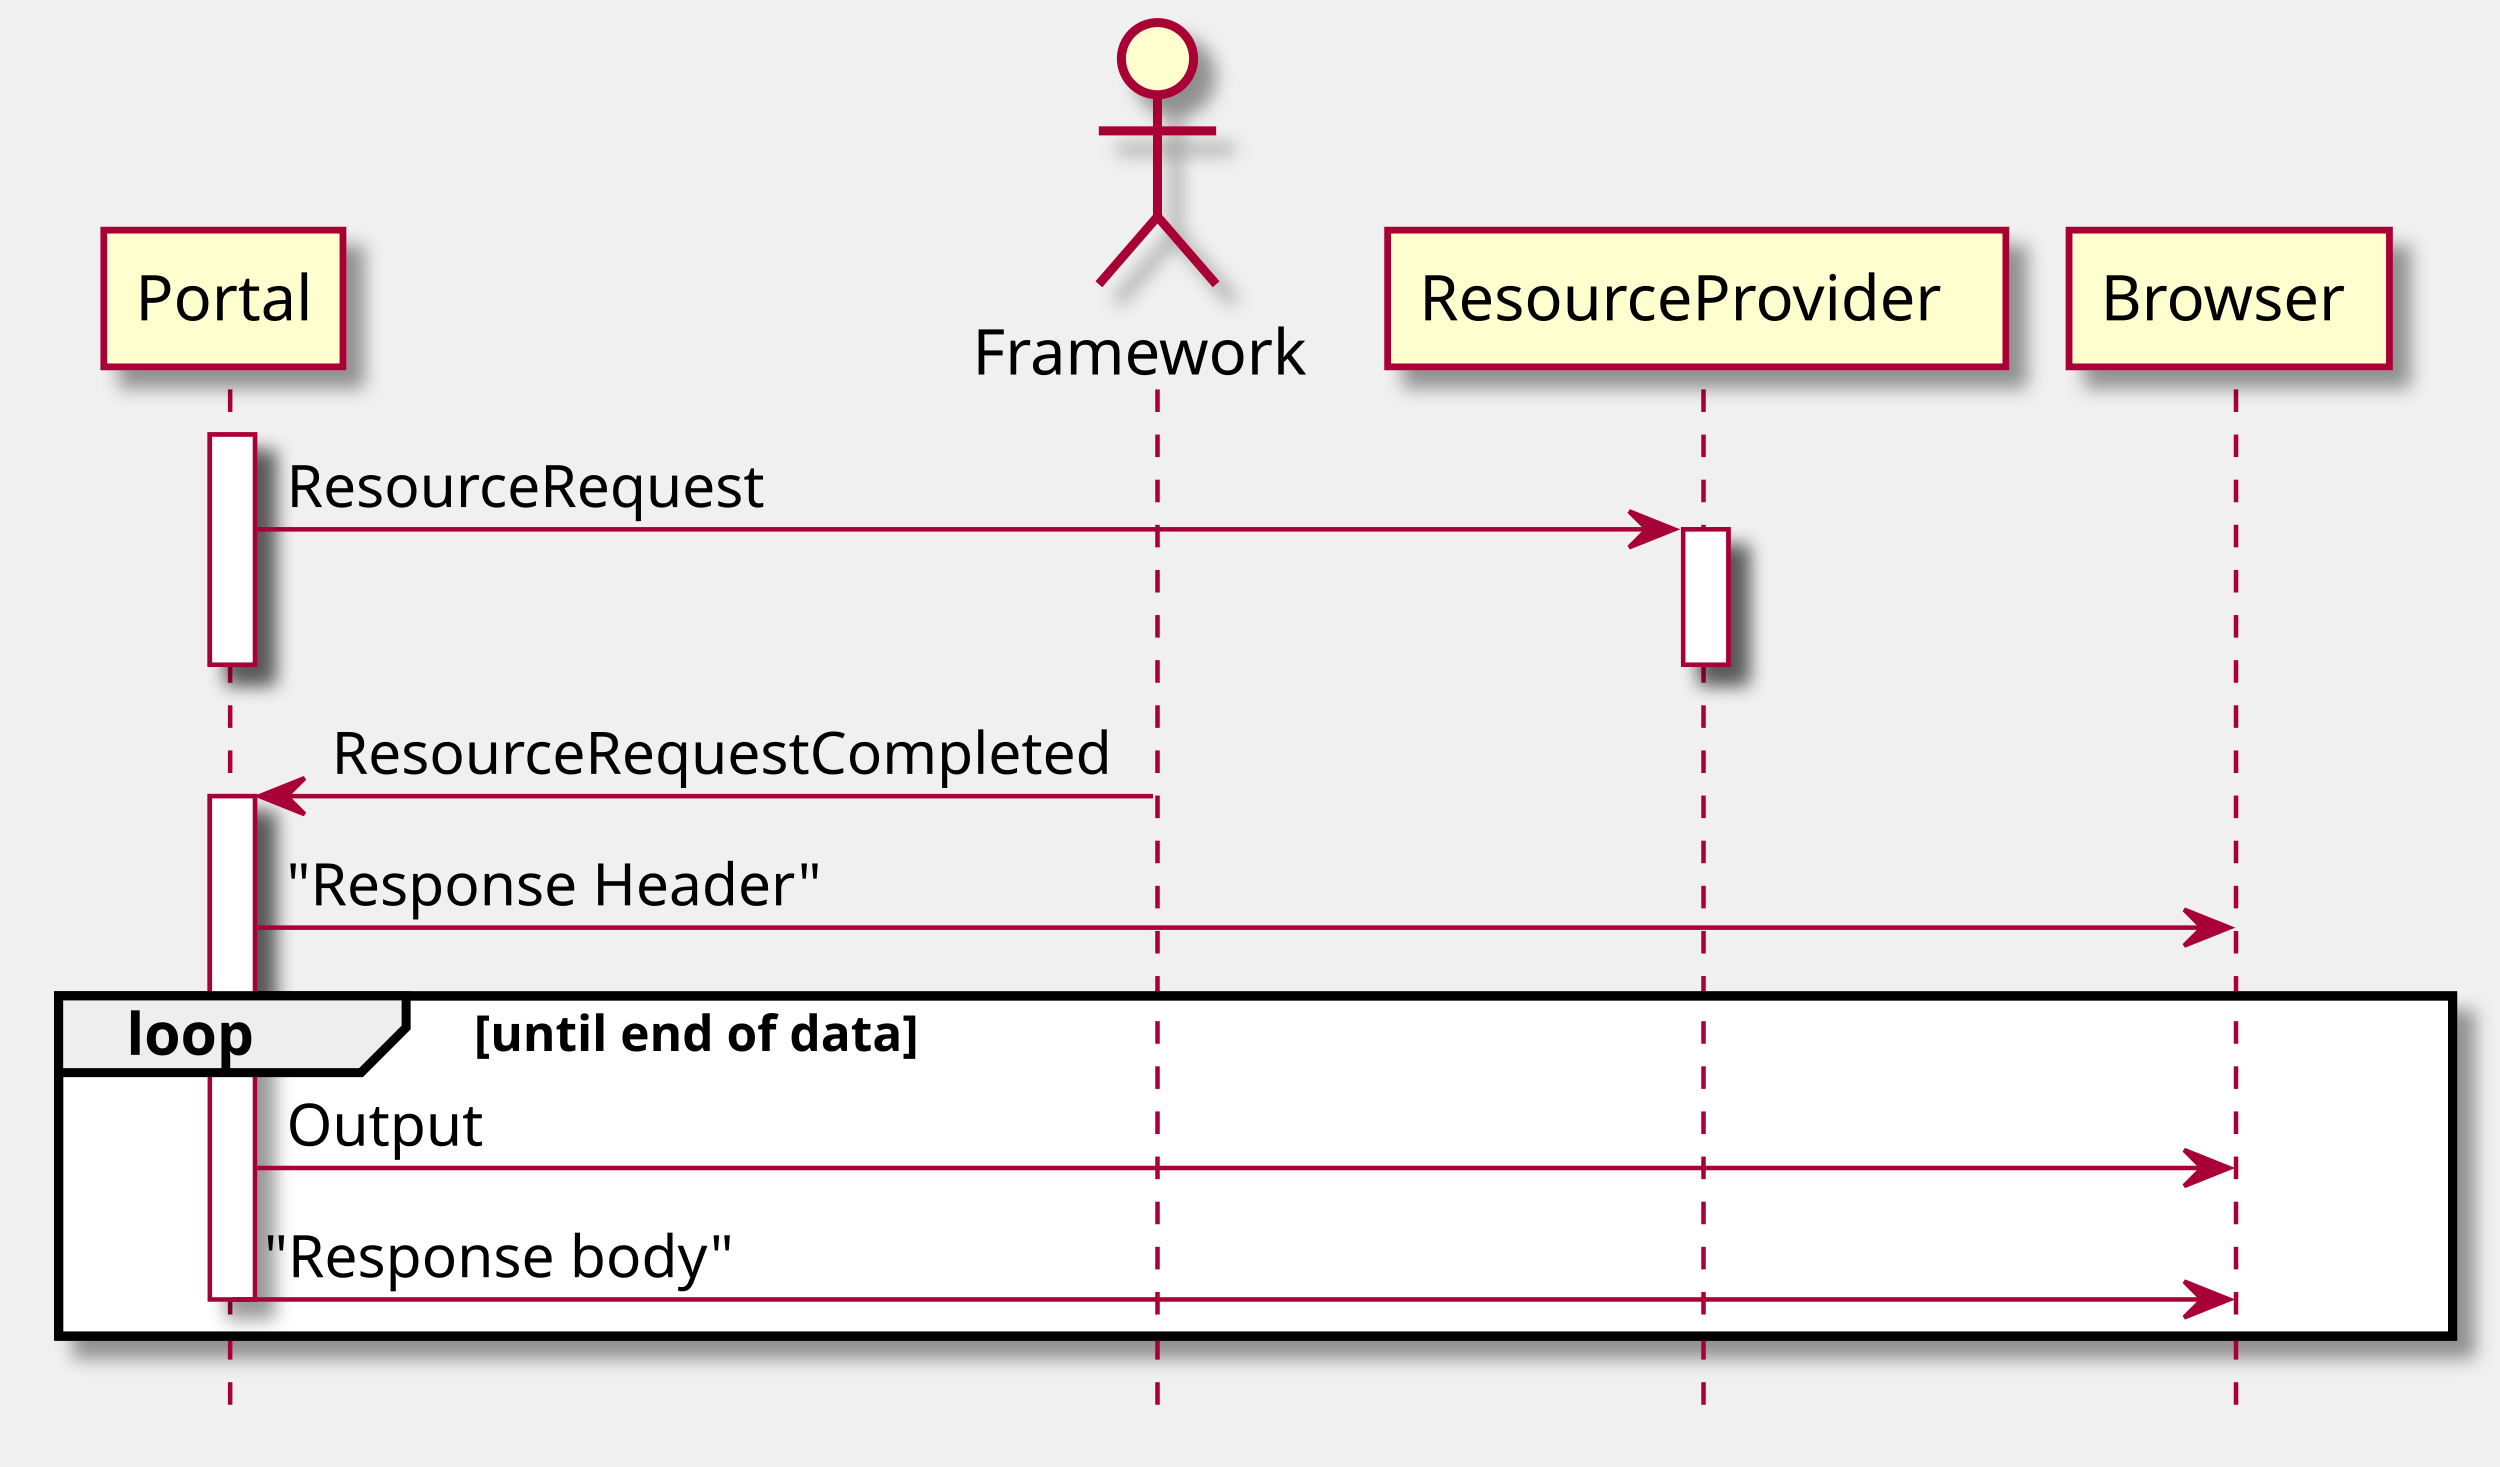
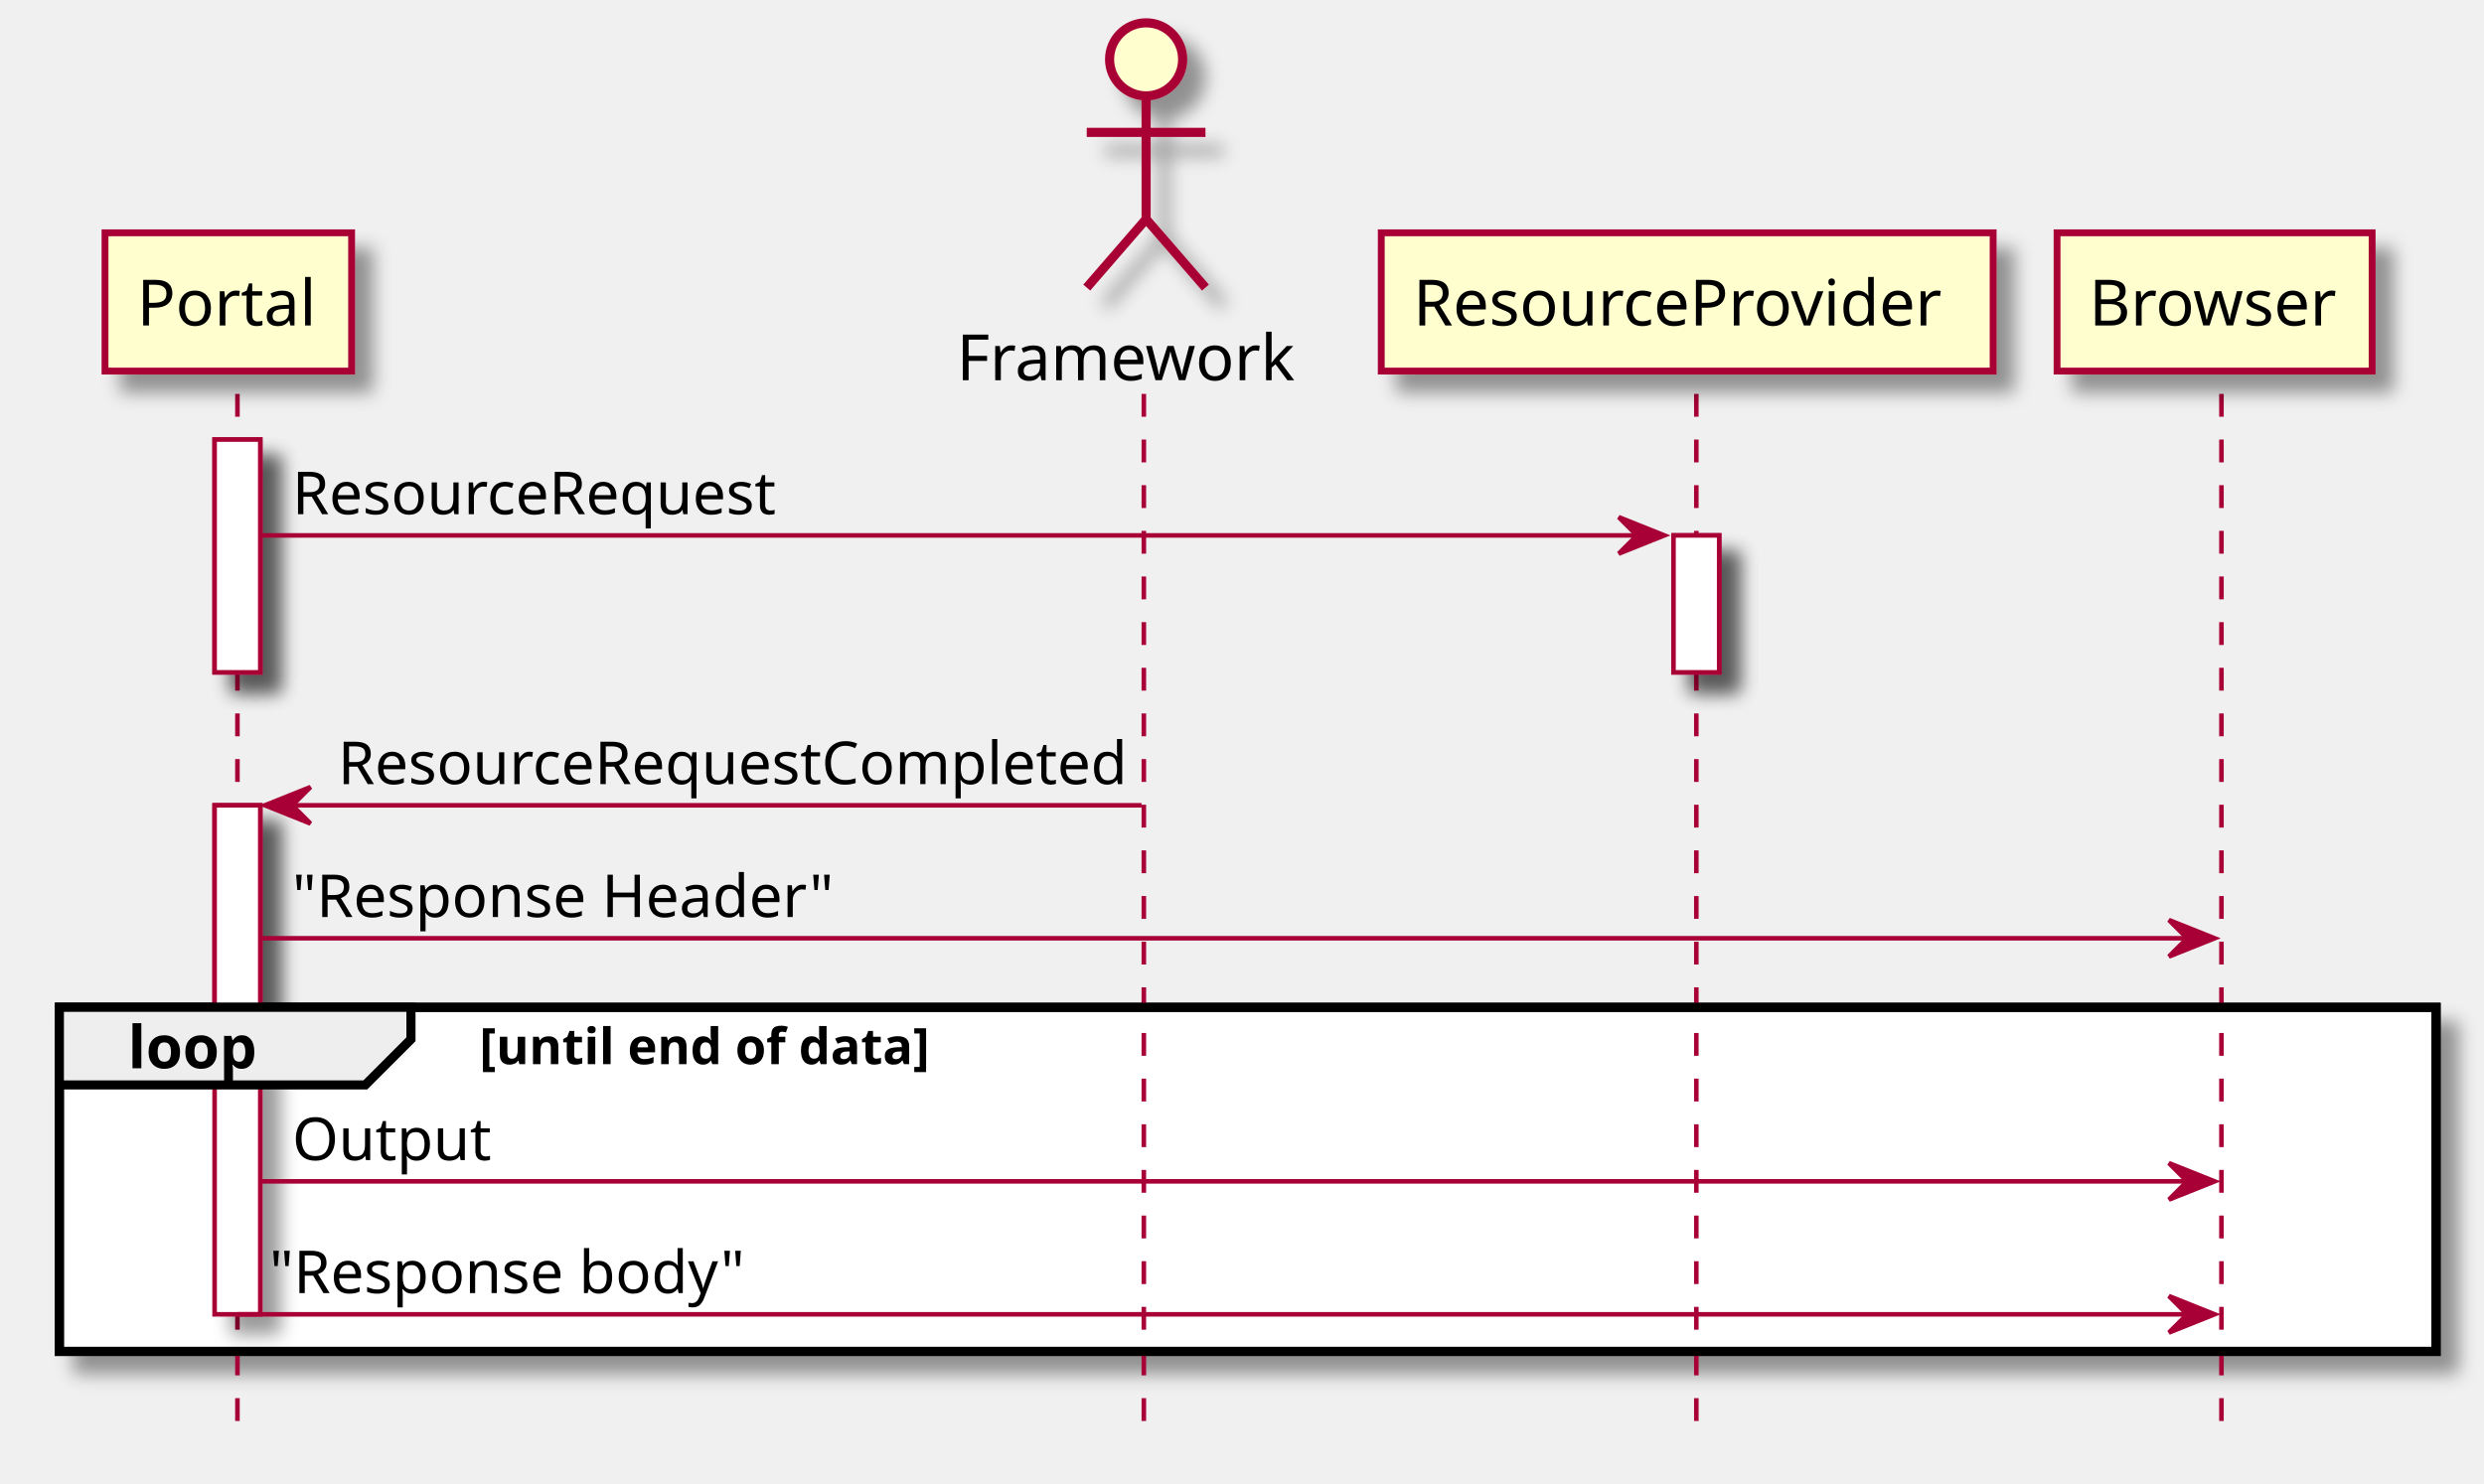
- <svg xmlns="http://www.w3.org/2000/svg" contentScriptType="application/ecmascript" contentStyleType="text/css" height="325px" preserveAspectRatio="none" style="width:554px;height:325px;" version="1.1" viewBox="0 0 554 325" width="554px" zoomAndPan="magnify">
+ <svg xmlns="http://www.w3.org/2000/svg" contentScriptType="application/ecmascript" contentStyleType="text/css" height="325px" preserveAspectRatio="none" style="width:544px;height:325px;" version="1.1" viewBox="0 0 544 325" width="544px" zoomAndPan="magnify">
  <defs>
    <filter height="300%" id="f719g79zcwfuq" width="300%" x="-1" y="-1">
      <feGaussianBlur result="blurOut" stdDeviation="2.0" />
      <feColorMatrix in="blurOut" result="blurOut2" type="matrix" values="0 0 0 0 0 0 0 0 0 0 0 0 0 0 0 0 0 0 .4 0" />
      <feOffset dx="4.0" dy="4.0" in="blurOut2" result="blurOut3" />
      <feBlend in="SourceGraphic" in2="blurOut3" mode="normal" />
    </filter>
  </defs>
  <g>
-     <rect fill="#FFFFFF" filter="url(#f719g79zcwfuq)" height="51" style="stroke: #A80036; stroke-width: 1.0;" width="10" x="46.5" y="96.297" />
-     <rect fill="#FFFFFF" filter="url(#f719g79zcwfuq)" height="111.531" style="stroke: #A80036; stroke-width: 1.0;" width="10" x="46.5" y="176.43" />
-     <rect fill="#FFFFFF" filter="url(#f719g79zcwfuq)" height="30" style="stroke: #A80036; stroke-width: 1.0;" width="10" x="373" y="117.297" />
-     <rect fill="#FFFFFF" filter="url(#f719g79zcwfuq)" height="75.398" style="stroke: #000000; stroke-width: 2.0;" width="530.5" x="13" y="220.695" />
-     <line style="stroke: #A80036; stroke-width: 1.0; stroke-dasharray: 5.0,5.0;" x1="51" x2="51" y1="86.297" y2="313.094" />
-     <line style="stroke: #A80036; stroke-width: 1.0; stroke-dasharray: 5.0,5.0;" x1="256.5" x2="256.5" y1="86.297" y2="313.094" />
-     <line style="stroke: #A80036; stroke-width: 1.0; stroke-dasharray: 5.0,5.0;" x1="377.5" x2="377.5" y1="86.297" y2="313.094" />
-     <line style="stroke: #A80036; stroke-width: 1.0; stroke-dasharray: 5.0,5.0;" x1="495.5" x2="495.5" y1="86.297" y2="313.094" />
-     <rect fill="#FEFECE" filter="url(#f719g79zcwfuq)" height="30.297" style="stroke: #A80036; stroke-width: 1.5;" width="53" x="23" y="51" />
-     <text fill="#000000" font-family="sans-serif" font-size="14" lengthAdjust="spacingAndGlyphs" textLength="39" x="30" y="70.995">Portal</text>
-     <text fill="#000000" font-family="sans-serif" font-size="14" lengthAdjust="spacingAndGlyphs" textLength="76" x="215.5" y="82.995">Framework</text>
-     <ellipse cx="256.5" cy="13" fill="#FEFECE" filter="url(#f719g79zcwfuq)" rx="8" ry="8" style="stroke: #A80036; stroke-width: 2.0;" />
-     <path d="M256.5,21 L256.5,48 M243.5,29 L269.5,29 M256.5,48 L243.5,63 M256.5,48 L269.5,63 " fill="#FEFECE" filter="url(#f719g79zcwfuq)" style="stroke: #A80036; stroke-width: 2.0;" />
-     <rect fill="#FEFECE" filter="url(#f719g79zcwfuq)" height="30.297" style="stroke: #A80036; stroke-width: 1.5;" width="137" x="307.5" y="51" />
-     <text fill="#000000" font-family="sans-serif" font-size="14" lengthAdjust="spacingAndGlyphs" textLength="123" x="314.5" y="70.995">ResourceProvider</text>
-     <rect fill="#FEFECE" filter="url(#f719g79zcwfuq)" height="30.297" style="stroke: #A80036; stroke-width: 1.5;" width="71" x="458.5" y="51" />
-     <text fill="#000000" font-family="sans-serif" font-size="14" lengthAdjust="spacingAndGlyphs" textLength="57" x="465.5" y="70.995">Browser</text>
-     <rect fill="#FFFFFF" filter="url(#f719g79zcwfuq)" height="51" style="stroke: #A80036; stroke-width: 1.0;" width="10" x="46.5" y="96.297" />
-     <rect fill="#FFFFFF" filter="url(#f719g79zcwfuq)" height="111.531" style="stroke: #A80036; stroke-width: 1.0;" width="10" x="46.5" y="176.43" />
-     <rect fill="#FFFFFF" filter="url(#f719g79zcwfuq)" height="30" style="stroke: #A80036; stroke-width: 1.0;" width="10" x="373" y="117.297" />
-     <polygon fill="#A80036" points="361,113.297,371,117.297,361,121.297,365,117.297" style="stroke: #A80036; stroke-width: 1.0;" />
-     <line style="stroke: #A80036; stroke-width: 1.0;" x1="56.5" x2="367" y1="117.297" y2="117.297" />
-     <text fill="#000000" font-family="sans-serif" font-size="13" lengthAdjust="spacingAndGlyphs" textLength="111" x="63.5" y="112.364">ResourceRequest</text>
-     <polygon fill="#A80036" points="67.5,172.43,57.5,176.43,67.5,180.43,63.5,176.43" style="stroke: #A80036; stroke-width: 1.0;" />
-     <line style="stroke: #A80036; stroke-width: 1.0;" x1="61.5" x2="255.5" y1="176.43" y2="176.43" />
-     <text fill="#000000" font-family="sans-serif" font-size="13" lengthAdjust="spacingAndGlyphs" textLength="181" x="73.5" y="171.497">ResourceRequestCompleted</text>
-     <polygon fill="#A80036" points="484,201.562,494,205.562,484,209.562,488,205.562" style="stroke: #A80036; stroke-width: 1.0;" />
-     <line style="stroke: #A80036; stroke-width: 1.0;" x1="56.5" x2="490" y1="205.562" y2="205.562" />
-     <text fill="#000000" font-family="sans-serif" font-size="13" lengthAdjust="spacingAndGlyphs" textLength="123" x="63.5" y="200.629">"Response Header"</text>
-     <rect fill="none" height="75.398" style="stroke: #000000; stroke-width: 2.0;" width="530.5" x="13" y="220.695" />
-     <polygon fill="#EEEEEE" points="13,220.695,90,220.695,90,227.695,80,237.695,13,237.695,13,220.695" style="stroke: #000000; stroke-width: 2.0;" />
-     <text fill="#000000" font-family="sans-serif" font-size="13" font-weight="bold" lengthAdjust="spacingAndGlyphs" textLength="32" x="28" y="233.762">loop</text>
-     <text fill="#000000" font-family="sans-serif" font-size="11" font-weight="bold" lengthAdjust="spacingAndGlyphs" textLength="117" x="105" y="232.906">[until end of data]</text>
-     <polygon fill="#A80036" points="484,254.828,494,258.828,484,262.828,488,258.828" style="stroke: #A80036; stroke-width: 1.0;" />
-     <line style="stroke: #A80036; stroke-width: 1.0;" x1="56.5" x2="490" y1="258.828" y2="258.828" />
-     <text fill="#000000" font-family="sans-serif" font-size="13" lengthAdjust="spacingAndGlyphs" textLength="44" x="63.5" y="253.895">Output</text>
-     <polygon fill="#A80036" points="484,283.961,494,287.961,484,291.961,488,287.961" style="stroke: #A80036; stroke-width: 1.0;" />
-     <line style="stroke: #A80036; stroke-width: 1.0;" x1="51.5" x2="490" y1="287.961" y2="287.961" />
-     <text fill="#000000" font-family="sans-serif" font-size="13" lengthAdjust="spacingAndGlyphs" textLength="107" x="58.5" y="283.028">"Response body"</text>
+     <rect fill="#FFFFFF" filter="url(#f719g79zcwfuq)" height="51" style="stroke: #A80036; stroke-width: 1.0;" width="10" x="47" y="96.29" />
+     <rect fill="#FFFFFF" filter="url(#f719g79zcwfuq)" height="111.506" style="stroke: #A80036; stroke-width: 1.0;" width="10" x="47" y="176.417" />
+     <rect fill="#FFFFFF" filter="url(#f719g79zcwfuq)" height="30" style="stroke: #A80036; stroke-width: 1.0;" width="10" x="366.5" y="117.29" />
+     <rect fill="#FFFFFF" filter="url(#f719g79zcwfuq)" height="75.379" style="stroke: #000000; stroke-width: 2.0;" width="520.5" x="13" y="220.669" />
+     <line style="stroke: #A80036; stroke-width: 1.0; stroke-dasharray: 5.0,5.0;" x1="52" x2="52" y1="86.29" y2="313.049" />
+     <line style="stroke: #A80036; stroke-width: 1.0; stroke-dasharray: 5.0,5.0;" x1="250.5" x2="250.5" y1="86.29" y2="313.049" />
+     <line style="stroke: #A80036; stroke-width: 1.0; stroke-dasharray: 5.0,5.0;" x1="371.5" x2="371.5" y1="86.29" y2="313.049" />
+     <line style="stroke: #A80036; stroke-width: 1.0; stroke-dasharray: 5.0,5.0;" x1="486.5" x2="486.5" y1="86.29" y2="313.049" />
+     <rect fill="#FEFECE" filter="url(#f719g79zcwfuq)" height="30.29" style="stroke: #A80036; stroke-width: 1.5;" width="54" x="23" y="51" />
+     <text fill="#000000" font-family="sans-serif" font-size="14" lengthAdjust="spacingAndGlyphs" textLength="40" x="30" y="71.303">Portal</text>
+     <text fill="#000000" font-family="sans-serif" font-size="14" lengthAdjust="spacingAndGlyphs" textLength="77" x="209.5" y="83.303">Framework</text>
+     <ellipse cx="251" cy="13" fill="#FEFECE" filter="url(#f719g79zcwfuq)" rx="8" ry="8" style="stroke: #A80036; stroke-width: 2.0;" />
+     <path d="M251,21 L251,48 M238,29 L264,29 M251,48 L238,63 M251,48 L264,63 " fill="#FEFECE" filter="url(#f719g79zcwfuq)" style="stroke: #A80036; stroke-width: 2.0;" />
+     <rect fill="#FEFECE" filter="url(#f719g79zcwfuq)" height="30.29" style="stroke: #A80036; stroke-width: 1.5;" width="134" x="302.5" y="51" />
+     <text fill="#000000" font-family="sans-serif" font-size="14" lengthAdjust="spacingAndGlyphs" textLength="120" x="309.5" y="71.303">ResourceProvider</text>
+     <rect fill="#FEFECE" filter="url(#f719g79zcwfuq)" height="30.29" style="stroke: #A80036; stroke-width: 1.5;" width="69" x="450.5" y="51" />
+     <text fill="#000000" font-family="sans-serif" font-size="14" lengthAdjust="spacingAndGlyphs" textLength="55" x="457.5" y="71.303">Browser</text>
+     <rect fill="#FFFFFF" filter="url(#f719g79zcwfuq)" height="51" style="stroke: #A80036; stroke-width: 1.0;" width="10" x="47" y="96.29" />
+     <rect fill="#FFFFFF" filter="url(#f719g79zcwfuq)" height="111.506" style="stroke: #A80036; stroke-width: 1.0;" width="10" x="47" y="176.417" />
+     <rect fill="#FFFFFF" filter="url(#f719g79zcwfuq)" height="30" style="stroke: #A80036; stroke-width: 1.0;" width="10" x="366.5" y="117.29" />
+     <polygon fill="#A80036" points="354.5,113.29,364.5,117.29,354.5,121.29,358.5,117.29" style="stroke: #A80036; stroke-width: 1.0;" />
+     <line style="stroke: #A80036; stroke-width: 1.0;" x1="57" x2="360.5" y1="117.29" y2="117.29" />
+     <text fill="#000000" font-family="sans-serif" font-size="13" lengthAdjust="spacingAndGlyphs" textLength="107" x="64" y="112.643">ResourceRequest</text>
+     <polygon fill="#A80036" points="68,172.417,58,176.417,68,180.417,64,176.417" style="stroke: #A80036; stroke-width: 1.0;" />
+     <line style="stroke: #A80036; stroke-width: 1.0;" x1="62" x2="250" y1="176.417" y2="176.417" />
+     <text fill="#000000" font-family="sans-serif" font-size="13" lengthAdjust="spacingAndGlyphs" textLength="175" x="74" y="171.769">ResourceRequestCompleted</text>
+     <polygon fill="#A80036" points="475,201.543,485,205.543,475,209.543,479,205.543" style="stroke: #A80036; stroke-width: 1.0;" />
+     <line style="stroke: #A80036; stroke-width: 1.0;" x1="57" x2="481" y1="205.543" y2="205.543" />
+     <text fill="#000000" font-family="sans-serif" font-size="13" lengthAdjust="spacingAndGlyphs" textLength="118" x="64" y="200.895">"Response Header"</text>
+     <rect fill="none" height="75.379" style="stroke: #000000; stroke-width: 2.0;" width="520.5" x="13" y="220.669" />
+     <polygon fill="#EEEEEE" points="13,220.669,90,220.669,90,227.669,80,237.669,13,237.669,13,220.669" style="stroke: #000000; stroke-width: 2.0;" />
+     <text fill="#000000" font-family="sans-serif" font-size="13" font-weight="bold" lengthAdjust="spacingAndGlyphs" textLength="32" x="28" y="234.022">loop</text>
+     <text fill="#000000" font-family="sans-serif" font-size="11" font-weight="bold" lengthAdjust="spacingAndGlyphs" textLength="114" x="105" y="233.122">[until end of data]</text>
+     <polygon fill="#A80036" points="475,254.796,485,258.796,475,262.796,479,258.796" style="stroke: #A80036; stroke-width: 1.0;" />
+     <line style="stroke: #A80036; stroke-width: 1.0;" x1="57" x2="481" y1="258.796" y2="258.796" />
+     <text fill="#000000" font-family="sans-serif" font-size="13" lengthAdjust="spacingAndGlyphs" textLength="44" x="64" y="254.148">Output</text>
+     <polygon fill="#A80036" points="475,283.922,485,287.922,475,291.922,479,287.922" style="stroke: #A80036; stroke-width: 1.0;" />
+     <line style="stroke: #A80036; stroke-width: 1.0;" x1="52" x2="481" y1="287.922" y2="287.922" />
+     <text fill="#000000" font-family="sans-serif" font-size="13" lengthAdjust="spacingAndGlyphs" textLength="105" x="59" y="283.275">"Response body"</text>
  </g>
</svg>
